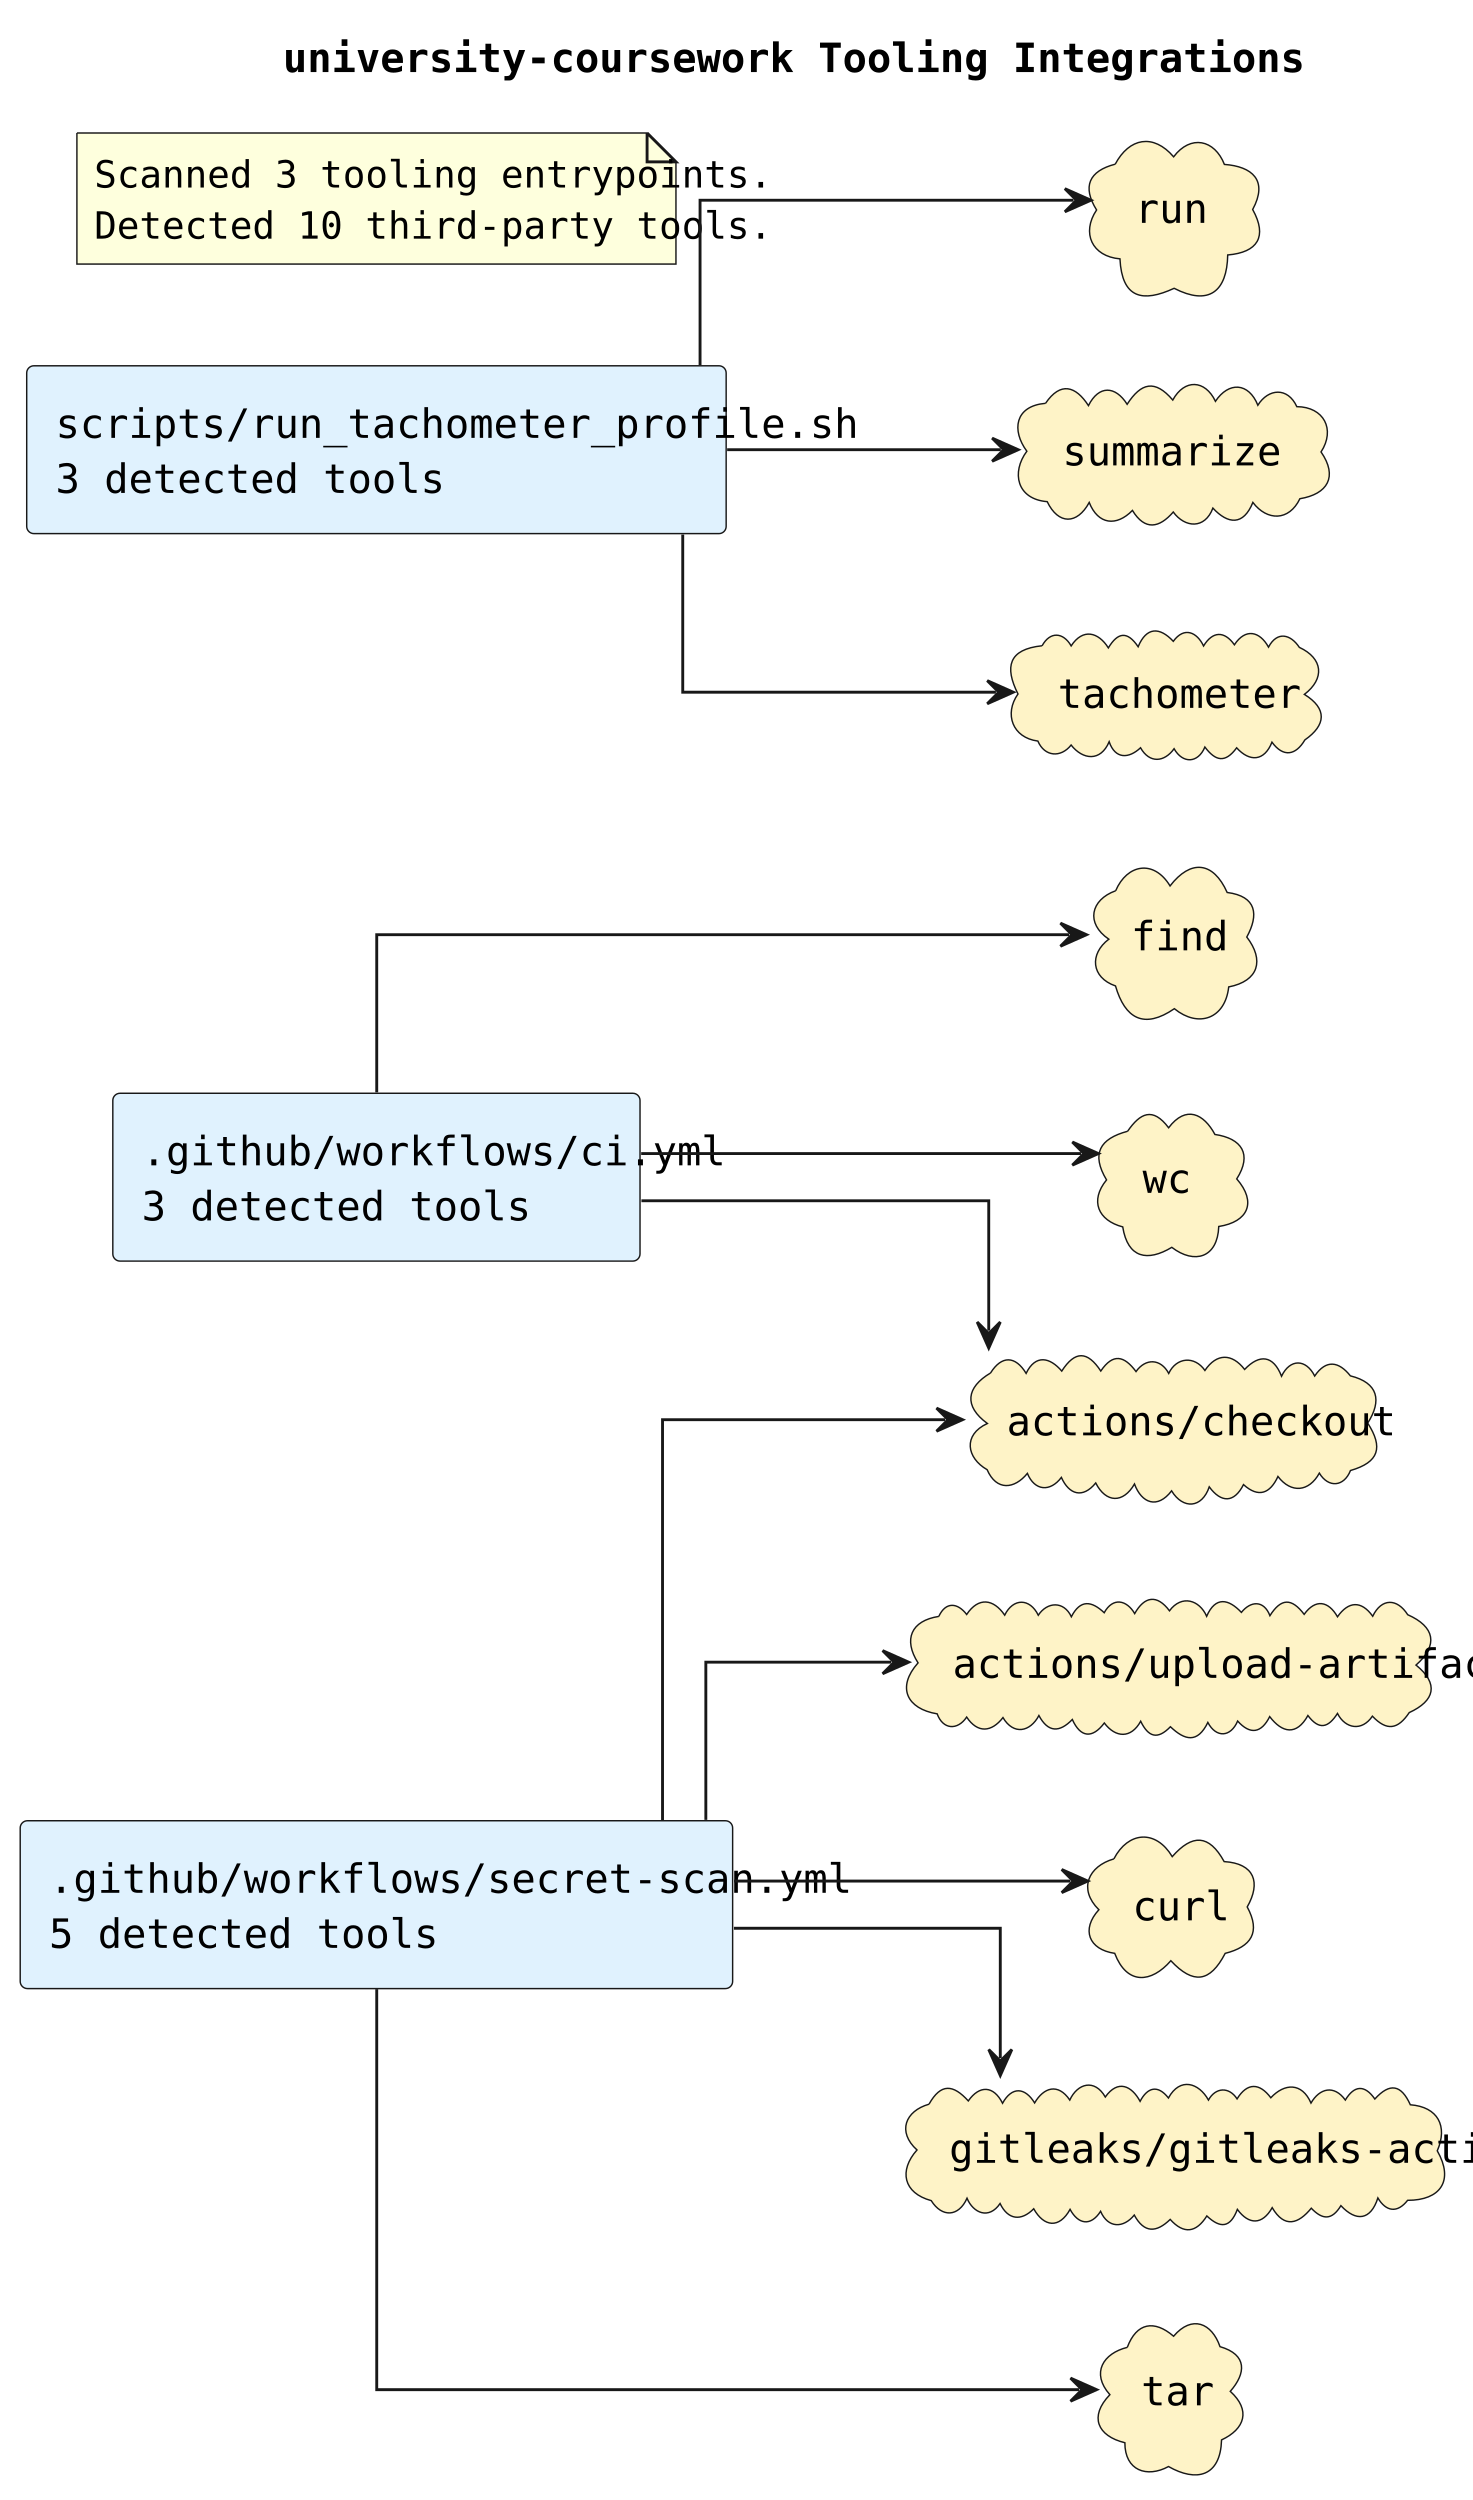
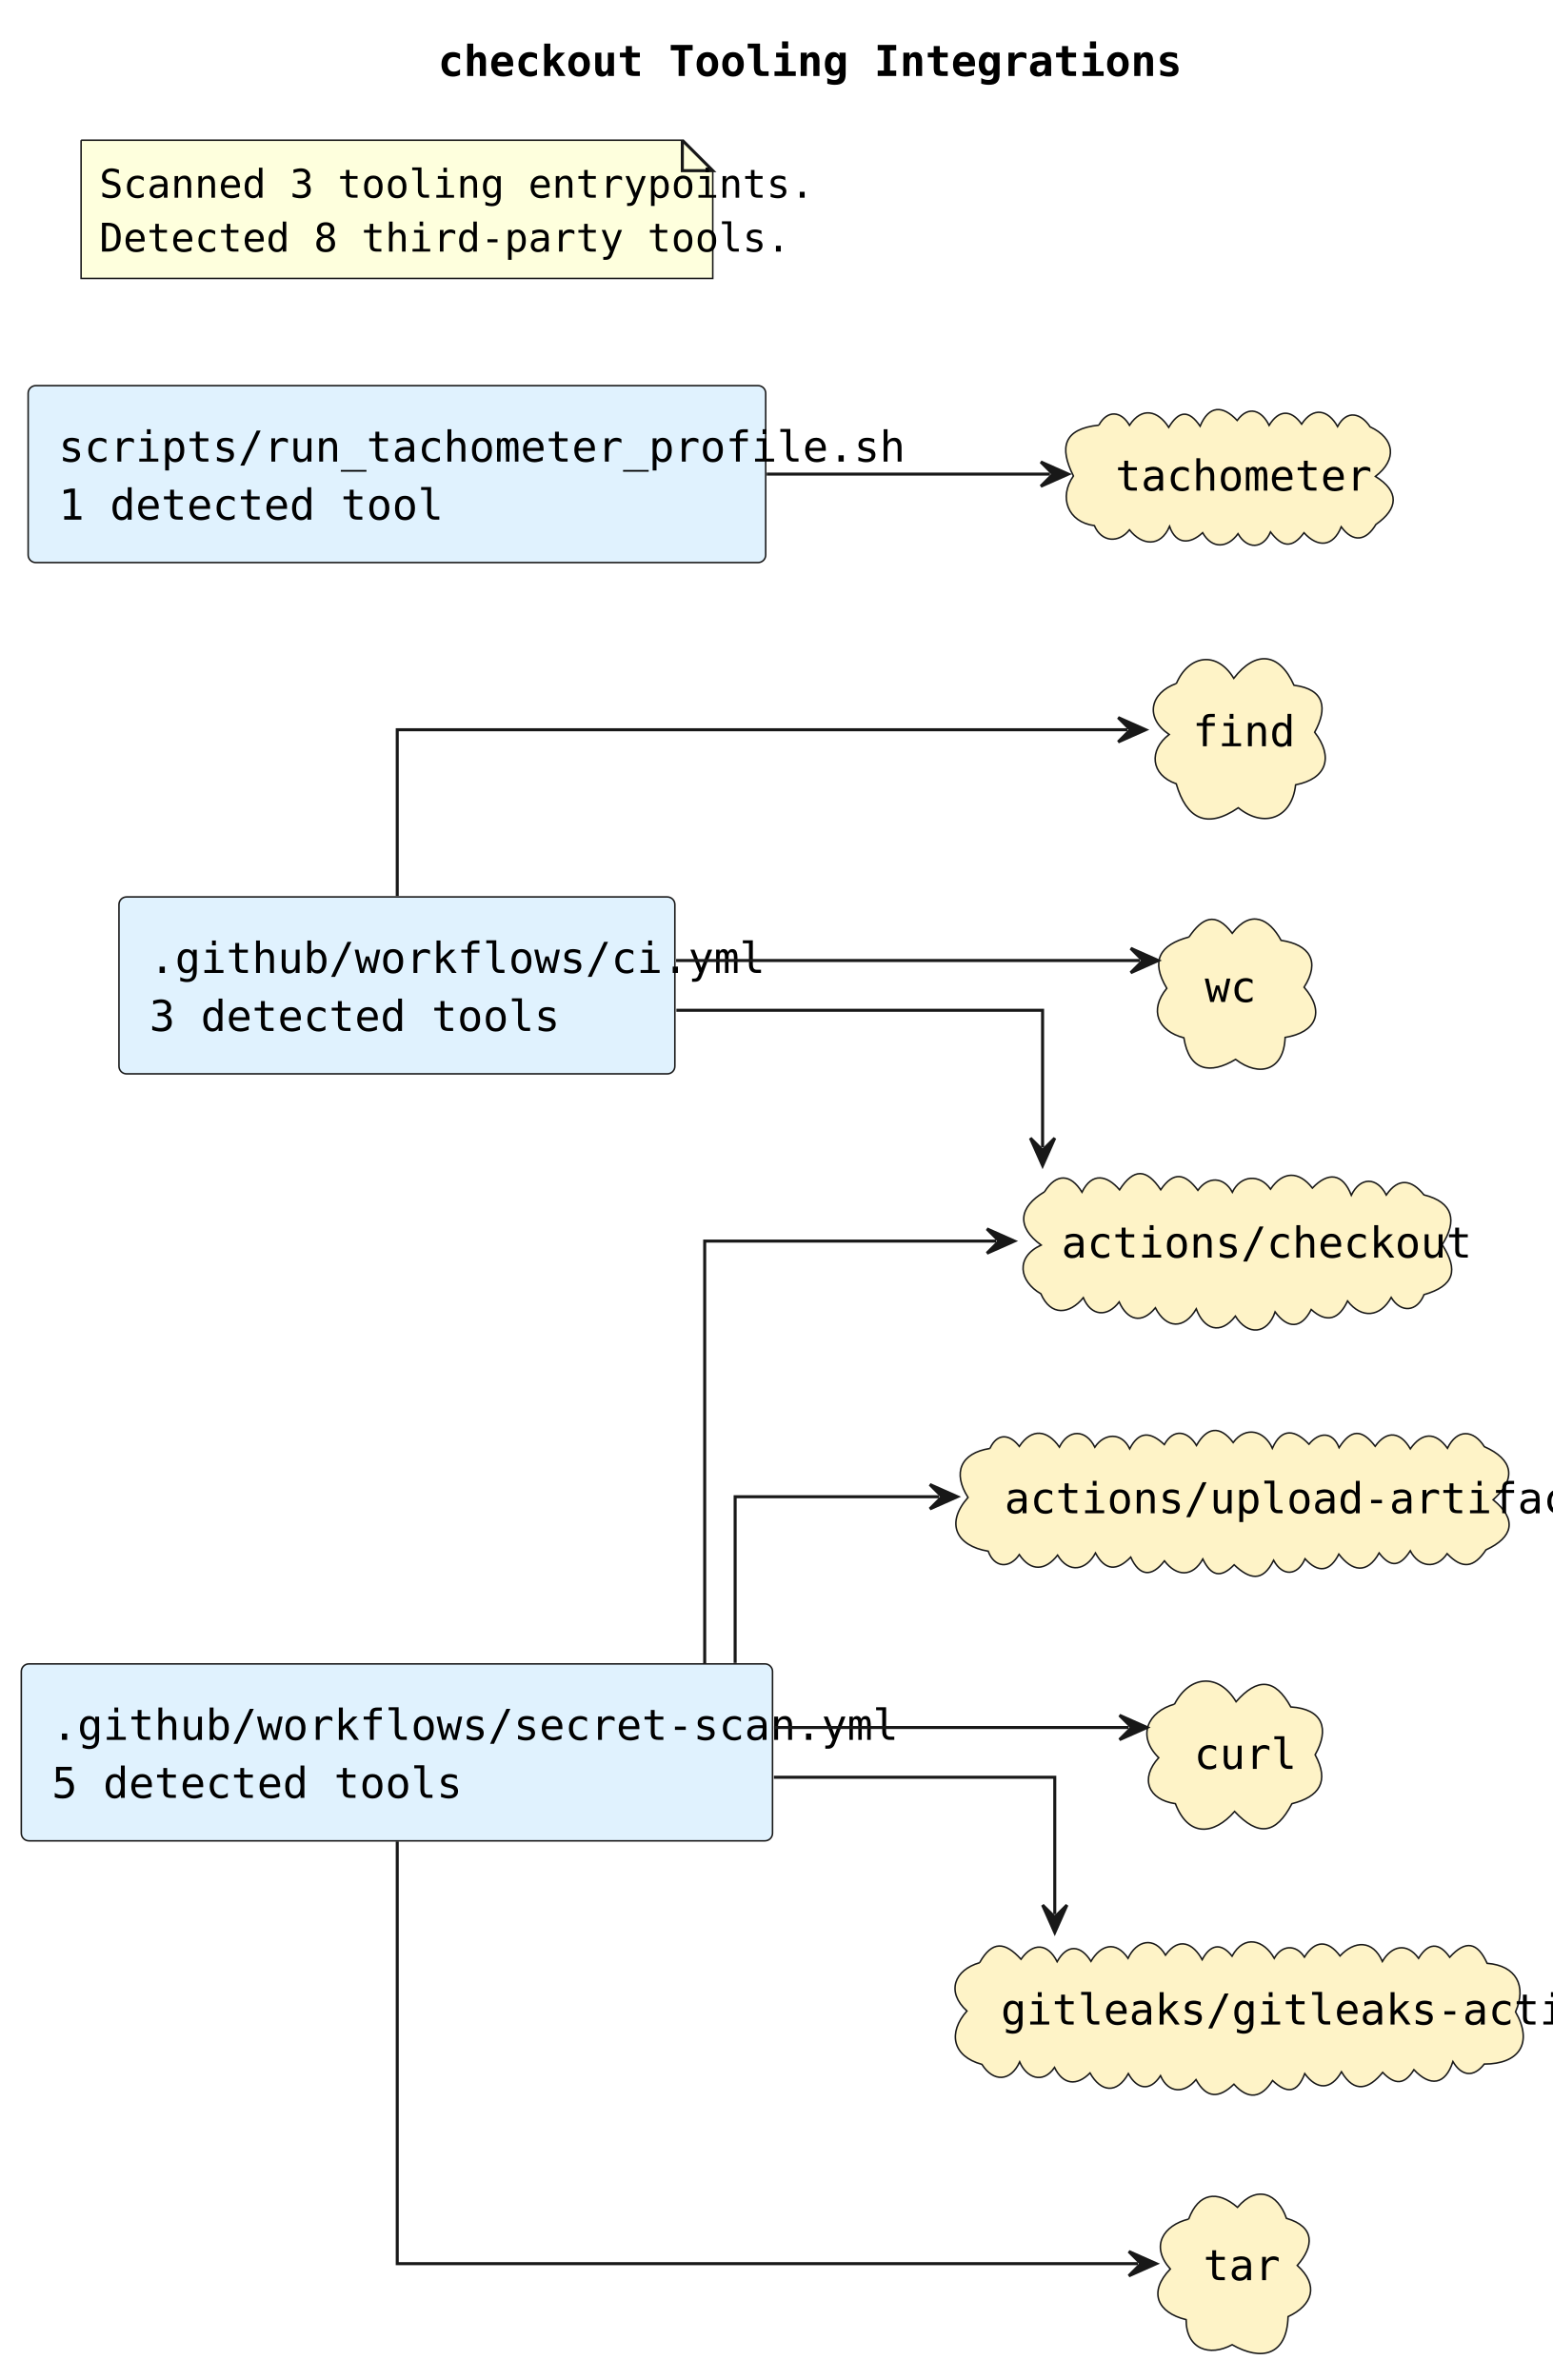
- <svg xmlns="http://www.w3.org/2000/svg" contentStyleType="text/css" data-diagram-type="DESCRIPTION" height="866px" preserveAspectRatio="none" style="width:510px;height:866px;background:#FFFFFF;" version="1.1" viewBox="0 0 510 866" width="510px" zoomAndPan="magnify">
+ <svg xmlns="http://www.w3.org/2000/svg" contentStyleType="text/css" data-diagram-type="DESCRIPTION" height="782px" preserveAspectRatio="none" style="width:510px;height:782px;background:#FFFFFF;" version="1.1" viewBox="0 0 510 782" width="510px" zoomAndPan="magnify">
  <defs />
  <g>
    <g class="title" data-source-line="1">
-       <text fill="#000000" font-family="Monospace" font-size="14" font-weight="bold" lengthAdjust="spacing" textLength="300.761" x="98.008" y="24.966">university-coursework Tooling Integrations</text>
+       <text fill="#000000" font-family="Monospace" font-size="14" font-weight="bold" lengthAdjust="spacing" textLength="209.03" x="143.874" y="24.966">checkout Tooling Integrations</text>
    </g>
    <g class="entity" data-qualified-name="source_github_workflows_ci_yml" data-source-line="7" id="ent0002">
-       <rect fill="#E0F2FE" height="58.136" rx="2.5" ry="2.5" style="stroke:#181818;stroke-width:0.5;" width="182.623" x="39.08" y="378.708" />
-       <text fill="#000000" font-family="Monospace" font-size="14" lengthAdjust="spacing" textLength="162.623" x="49.08" y="403.674">.github/workflows/ci.yml</text>
-       <text fill="#000000" font-family="Monospace" font-size="14" lengthAdjust="spacing" textLength="105.336" x="49.08" y="422.742">3 detected tools</text>
+       <rect fill="#E0F2FE" height="58.136" rx="2.5" ry="2.5" style="stroke:#181818;stroke-width:0.5;" width="182.623" x="39.08" y="294.708" />
+       <text fill="#000000" font-family="Monospace" font-size="14" lengthAdjust="spacing" textLength="162.623" x="49.08" y="319.674">.github/workflows/ci.yml</text>
+       <text fill="#000000" font-family="Monospace" font-size="14" lengthAdjust="spacing" textLength="105.336" x="49.08" y="338.742">3 detected tools</text>
    </g>
    <g class="entity" data-qualified-name="source_github_workflows_secret_scan_yml" data-source-line="8" id="ent0003">
-       <rect fill="#E0F2FE" height="58.136" rx="2.5" ry="2.5" style="stroke:#181818;stroke-width:0.5;" width="246.785" x="7" y="630.708" />
-       <text fill="#000000" font-family="Monospace" font-size="14" lengthAdjust="spacing" textLength="226.785" x="17" y="655.674">.github/workflows/secret-scan.yml</text>
-       <text fill="#000000" font-family="Monospace" font-size="14" lengthAdjust="spacing" textLength="105.336" x="17" y="674.742">5 detected tools</text>
+       <rect fill="#E0F2FE" height="58.136" rx="2.5" ry="2.5" style="stroke:#181818;stroke-width:0.5;" width="246.785" x="7" y="546.708" />
+       <text fill="#000000" font-family="Monospace" font-size="14" lengthAdjust="spacing" textLength="226.785" x="17" y="571.674">.github/workflows/secret-scan.yml</text>
+       <text fill="#000000" font-family="Monospace" font-size="14" lengthAdjust="spacing" textLength="105.336" x="17" y="590.742">5 detected tools</text>
    </g>
    <g class="entity" data-qualified-name="source_scripts_run_tachometer_profile_sh" data-source-line="9" id="ent0004">
      <rect fill="#E0F2FE" height="58.136" rx="2.5" ry="2.5" style="stroke:#181818;stroke-width:0.5;" width="242.291" x="9.25" y="126.708" />
      <text fill="#000000" font-family="Monospace" font-size="14" lengthAdjust="spacing" textLength="222.291" x="19.25" y="151.674">scripts/run_tachometer_profile.sh</text>
-       <text fill="#000000" font-family="Monospace" font-size="14" lengthAdjust="spacing" textLength="105.336" x="19.25" y="170.742">3 detected tools</text>
+       <text fill="#000000" font-family="Monospace" font-size="14" lengthAdjust="spacing" textLength="98.63" x="19.25" y="170.742">1 detected tool</text>
    </g>
    <g class="entity" data-qualified-name="tool_actions_checkout" data-source-line="10" id="ent0005">
-       <path d="M343.122,475.604 C346.974,469.445 351.716,469.585 355.446,475.726 C358.752,468.963 363.753,470.212 367.792,474.939 C372.412,467.791 376.673,467.916 381.314,474.919 C385.589,468.636 389.421,469.624 393.517,475.104 C396.849,470.419 402.062,470.572 404.843,475.738 C407.541,470.08 413.807,469.589 417.385,474.716 C421.464,468.679 426.762,468.738 431.135,474.37 C436.31,468.935 441.071,469.435 443.922,476.709 C446.893,470.584 452.373,470.669 455.411,476.644 C459.38,470.811 463.764,471.568 467.774,476.597 C477.456,479.007 478.766,485.167 473.768,492.955 C479.213,501.412 477.748,506.515 467.805,509.389 C465.557,515.06 460.197,515.531 457.021,510.307 C453.434,516.817 447.272,517.407 442.681,511.464 C439.948,517.366 435.977,518.981 430.747,514.271 C427.466,520.775 422.97,520.599 418.89,515.057 C416.362,522.496 409.844,522.963 405.836,516.441 C400.933,522.839 395.474,520.763 392.986,514.069 C389.051,520.847 383.129,520.692 379.558,513.713 C375.023,519.231 370.335,517.753 367.661,511.786 C363.784,516.903 358.425,516.525 355.881,510.39 C351.421,515.853 345.199,516.589 341.937,509.099 C334.839,505.047 333.438,497.064 342.019,493.093 C333.776,487.065 334.724,480.582 343.122,475.604" fill="#FEF3C7" style="stroke:#181818;stroke-width:0.5;" />
-       <text fill="#000000" font-family="Monospace" font-size="14" lengthAdjust="spacing" textLength="111.916" x="348.69" y="497.204">actions/checkout</text>
+       <path d="M343.122,391.604 C346.974,385.445 351.716,385.585 355.446,391.726 C358.752,384.963 363.753,386.212 367.792,390.939 C372.412,383.791 376.673,383.916 381.314,390.919 C385.589,384.636 389.421,385.624 393.517,391.104 C396.849,386.419 402.062,386.572 404.843,391.738 C407.541,386.08 413.807,385.589 417.385,390.716 C421.464,384.679 426.762,384.738 431.135,390.37 C436.31,384.935 441.071,385.435 443.922,392.709 C446.893,386.584 452.373,386.669 455.411,392.644 C459.38,386.811 463.764,387.568 467.774,392.597 C477.456,395.007 478.766,401.167 473.768,408.955 C479.213,417.412 477.748,422.515 467.805,425.389 C465.557,431.06 460.197,431.531 457.021,426.307 C453.434,432.817 447.272,433.407 442.681,427.464 C439.948,433.366 435.977,434.981 430.747,430.271 C427.466,436.775 422.97,436.599 418.89,431.057 C416.362,438.497 409.844,438.963 405.836,432.441 C400.933,438.839 395.474,436.763 392.986,430.07 C389.051,436.848 383.129,436.692 379.558,429.713 C375.023,435.231 370.335,433.753 367.661,427.786 C363.784,432.903 358.425,432.525 355.881,426.39 C351.421,431.853 345.199,432.589 341.937,425.099 C334.839,421.047 333.438,413.064 342.019,409.093 C333.776,403.065 334.724,396.582 343.122,391.604" fill="#FEF3C7" style="stroke:#181818;stroke-width:0.5;" />
+       <text fill="#000000" font-family="Monospace" font-size="14" lengthAdjust="spacing" textLength="111.916" x="348.69" y="413.204">actions/checkout</text>
    </g>
    <g class="entity" data-qualified-name="tool_actions_upload_artifact" data-source-line="11" id="ent0006">
-       <path d="M325.199,559.926 C327.641,554.657 331.762,555.195 334.857,559.249 C338.946,553.098 344.14,553.821 348.025,559.476 C350.991,553.497 356.727,553.542 359.663,559.504 C362.765,554.825 368.487,554.471 371.118,560.031 C374.268,553.956 378.1,554.523 382.493,558.643 C385.54,553.137 390.297,554.227 393.055,558.942 C396.459,552.924 400.758,552.19 405.108,557.976 C409.301,552.312 415.464,554.154 417.985,559.869 C421.09,552.836 425.609,553.864 430.017,558.529 C433.242,554.529 437.762,554.196 439.904,559.659 C443.806,553.524 447.402,553.482 451.76,559.203 C455.712,553.731 460.156,554.554 463.307,560.047 C467.105,554.638 471.537,554.328 475.505,559.858 C478.612,553.467 483.998,553.628 487.63,559.333 C496.999,563.482 498.381,569.792 490.508,576.785 C498.541,583.287 497.053,589.154 488.161,593.241 C484.243,599.105 480.406,599.765 475.399,594.489 C471.794,599.83 466.069,598.917 463.296,593.548 C460.105,598.529 456.963,599.431 453.059,594.267 C449.1,601.358 444.143,600.297 439.822,594.643 C436.924,600.405 433.085,601.024 428.719,596.179 C426.317,601.797 421.328,602.143 418.397,596.671 C414.785,604.03 410.418,602.872 405.43,598.148 C400.925,602.8 397.781,601.708 395.136,596.253 C391.768,602.339 386.437,602.022 382.533,596.854 C378.383,602.35 374.301,601.964 371.453,595.635 C367.005,600.221 363.087,600.223 359.877,594.274 C356.839,599.951 351.137,601.181 347.426,594.979 C343.476,600.083 338.654,600.501 334.852,594.806 C331.702,599.469 326.66,599.226 324.634,593.681 C314.144,591.947 310.457,584.516 318.013,576.018 C312.84,567.912 315.56,561.416 325.199,559.926" fill="#FEF3C7" style="stroke:#181818;stroke-width:0.5;" />
-       <text fill="#000000" font-family="Monospace" font-size="14" lengthAdjust="spacing" textLength="149.337" x="329.98" y="581.204">actions/upload-artifact</text>
+       <path d="M325.199,475.926 C327.641,470.657 331.762,471.195 334.857,475.249 C338.946,469.098 344.14,469.821 348.025,475.476 C350.991,469.497 356.727,469.542 359.663,475.504 C362.765,470.825 368.487,470.471 371.118,476.031 C374.268,469.956 378.1,470.522 382.493,474.643 C385.54,469.137 390.297,470.227 393.055,474.942 C396.459,468.924 400.758,468.19 405.108,473.976 C409.301,468.312 415.464,470.154 417.985,475.869 C421.09,468.836 425.609,469.864 430.017,474.529 C433.242,470.529 437.762,470.196 439.904,475.659 C443.806,469.524 447.402,469.482 451.76,475.203 C455.712,469.731 460.156,470.555 463.307,476.046 C467.105,470.638 471.537,470.328 475.505,475.858 C478.612,469.467 483.998,469.628 487.63,475.333 C496.999,479.482 498.381,485.792 490.508,492.785 C498.541,499.286 497.053,505.154 488.161,509.241 C484.243,515.105 480.406,515.765 475.399,510.489 C471.794,515.83 466.069,514.917 463.296,509.548 C460.105,514.529 456.963,515.431 453.059,510.267 C449.1,517.358 444.143,516.297 439.822,510.643 C436.924,516.405 433.085,517.024 428.719,512.179 C426.317,517.797 421.328,518.143 418.397,512.671 C414.785,520.03 410.418,518.872 405.43,514.148 C400.925,518.8 397.781,517.708 395.136,512.253 C391.768,518.339 386.437,518.022 382.533,512.854 C378.383,518.35 374.301,517.964 371.453,511.635 C367.005,516.221 363.087,516.223 359.877,510.274 C356.839,515.951 351.137,517.181 347.426,510.979 C343.476,516.083 338.654,516.501 334.852,510.806 C331.702,515.469 326.66,515.226 324.634,509.681 C314.144,507.947 310.457,500.516 318.013,492.018 C312.84,483.912 315.56,477.416 325.199,475.926" fill="#FEF3C7" style="stroke:#181818;stroke-width:0.5;" />
+       <text fill="#000000" font-family="Monospace" font-size="14" lengthAdjust="spacing" textLength="149.337" x="329.98" y="497.204">actions/upload-artifact</text>
    </g>
    <g class="entity" data-qualified-name="tool_curl" data-source-line="12" id="ent0007">
-       <path d="M385.843,643.925 C390.805,634.364 400.354,633.625 406.066,643.13 C412.994,635.272 418.787,635.297 424.045,644.854 C434.601,645.503 436.852,652.097 432.036,660.564 C436.813,669.394 433.41,674.359 424.404,676.647 C419.14,686.774 413.342,687.476 405.583,679.199 C398.832,686.941 390.399,687.774 386.132,676.64 C377.128,675.332 374.406,668.374 380.649,661.532 C373.329,654.301 377.095,646.416 385.843,643.925" fill="#FEF3C7" style="stroke:#181818;stroke-width:0.5;" />
-       <text fill="#000000" font-family="Monospace" font-size="14" lengthAdjust="spacing" textLength="24.766" x="392.26" y="665.204">curl</text>
+       <path d="M385.843,559.925 C390.805,550.364 400.354,549.625 406.066,559.13 C412.994,551.272 418.787,551.297 424.045,560.854 C434.601,561.503 436.852,568.097 432.036,576.564 C436.813,585.394 433.41,590.359 424.404,592.647 C419.14,602.774 413.342,603.476 405.583,595.199 C398.832,602.941 390.399,603.774 386.132,592.64 C377.128,591.332 374.406,584.374 380.649,577.532 C373.329,570.301 377.095,562.416 385.843,559.925" fill="#FEF3C7" style="stroke:#181818;stroke-width:0.5;" />
+       <text fill="#000000" font-family="Monospace" font-size="14" lengthAdjust="spacing" textLength="24.766" x="392.26" y="581.204">curl</text>
    </g>
    <g class="entity" data-qualified-name="tool_find" data-source-line="13" id="ent0008">
-       <path d="M386.464,308.561 C390.43,299.296 399.69,297.625 405.305,306.884 C412.445,297.626 420.252,298.323 425.091,309.15 C435.384,310.479 436.087,316.885 431.886,324.592 C438.065,332.627 436.017,339.842 425.625,341.874 C424.418,352.913 415.152,356.227 406.795,349.415 C396.304,356.611 389.717,352.905 386.406,341.531 C377.925,338.6 377.326,330.45 384.084,325.334 C375.983,319.825 377.773,311.687 386.464,308.561" fill="#FEF3C7" style="stroke:#181818;stroke-width:0.5;" />
-       <text fill="#000000" font-family="Monospace" font-size="14" lengthAdjust="spacing" textLength="25.69" x="391.8" y="329.204">find</text>
+       <path d="M386.464,224.561 C390.43,215.296 399.69,213.625 405.305,222.884 C412.445,213.626 420.252,214.323 425.091,225.15 C435.384,226.479 436.087,232.886 431.886,240.592 C438.065,248.627 436.017,255.843 425.625,257.874 C424.418,268.913 415.152,272.227 406.795,265.415 C396.304,272.611 389.717,268.905 386.406,257.531 C377.925,254.6 377.326,246.45 384.084,241.333 C375.983,235.825 377.773,227.687 386.464,224.561" fill="#FEF3C7" style="stroke:#181818;stroke-width:0.5;" />
+       <text fill="#000000" font-family="Monospace" font-size="14" lengthAdjust="spacing" textLength="25.69" x="391.8" y="245.204">find</text>
    </g>
    <g class="entity" data-qualified-name="tool_gitleaks_gitleaks_action" data-source-line="14" id="ent0009">
-       <path d="M321.807,728.893 C325.947,721.514 330.177,722.007 335.416,727.754 C339.327,722.209 344.159,722.405 347.283,728.554 C350.539,722.695 355.022,722.979 358.393,728.442 C361.545,723.089 366.49,721.435 370.571,727.446 C373.256,721.666 379.141,719.968 382.877,726.387 C387.266,720.241 391.988,722.489 394.929,727.897 C397.495,723.028 401.041,722.032 404.742,726.733 C408.775,719.405 415.263,721.464 418.608,727.449 C421.058,723.041 425.717,722.736 428.523,727.044 C432.076,721.319 436.295,721.452 440.209,726.659 C444.954,721.589 450.986,721.301 454.127,728.483 C457.125,723.353 462.109,722.067 466.021,727.449 C469.151,722.261 472.759,722.094 476.244,727.095 C481.471,721.34 485.383,722.102 488.539,729.092 C498.129,729.824 501.594,736.521 497.869,745.042 C503.778,755.389 498.982,762.21 487.593,762.194 C484.034,766.765 480.121,766.122 477.297,761.382 C474.792,769.145 469.789,769.707 464.49,764.048 C461.363,769.155 458.142,769.032 454.227,764.927 C449.763,770.378 444.977,772.004 440.689,764.74 C437.269,770.781 432.611,770.769 428.624,765.337 C426.189,771.721 422.824,772.087 418.052,767.612 C414.368,773.436 410.087,774.062 405.359,768.808 C400.566,773.45 396.376,773.647 392.908,767.306 C389.143,771.913 383.842,771.952 381.241,766.018 C377.76,771.392 373.471,770.479 370.674,765.331 C366.917,772.131 361.622,771.425 358.079,765.124 C353.745,769.521 349.188,769.019 346.425,763.311 C342.554,768.988 337.128,766.612 334.977,761.488 C332.061,767.981 326.304,768.229 322.576,762.298 C312.868,759.661 311.309,751.899 317.643,744.752 C310.688,738.431 313.592,731.231 321.807,728.893" fill="#FEF3C7" style="stroke:#181818;stroke-width:0.5;" />
-       <text fill="#000000" font-family="Monospace" font-size="14" lengthAdjust="spacing" textLength="151.717" x="328.79" y="749.204">gitleaks/gitleaks-action</text>
+       <path d="M321.807,644.893 C325.947,637.514 330.177,638.007 335.416,643.754 C339.327,638.209 344.159,638.405 347.283,644.554 C350.539,638.695 355.022,638.979 358.393,644.442 C361.545,639.089 366.49,637.435 370.571,643.446 C373.256,637.666 379.141,635.968 382.877,642.387 C387.266,636.241 391.988,638.489 394.929,643.897 C397.495,639.028 401.041,638.032 404.742,642.733 C408.775,635.405 415.263,637.464 418.608,643.449 C421.058,639.041 425.717,638.736 428.523,643.044 C432.076,637.319 436.295,637.452 440.209,642.659 C444.954,637.589 450.986,637.301 454.127,644.483 C457.125,639.353 462.109,638.067 466.021,643.449 C469.151,638.261 472.759,638.094 476.244,643.095 C481.471,637.34 485.383,638.102 488.539,645.092 C498.129,645.824 501.594,652.521 497.869,661.042 C503.778,671.389 498.982,678.21 487.593,678.194 C484.034,682.765 480.121,682.122 477.297,677.382 C474.792,685.145 469.789,685.707 464.49,680.048 C461.363,685.155 458.142,685.032 454.227,680.927 C449.763,686.378 444.977,688.004 440.689,680.74 C437.269,686.781 432.611,686.769 428.624,681.337 C426.189,687.721 422.824,688.087 418.052,683.612 C414.368,689.436 410.087,690.062 405.359,684.808 C400.566,689.45 396.376,689.647 392.908,683.306 C389.143,687.913 383.842,687.952 381.241,682.018 C377.76,687.392 373.471,686.479 370.674,681.331 C366.917,688.131 361.622,687.425 358.079,681.124 C353.745,685.521 349.188,685.019 346.425,679.311 C342.554,684.988 337.128,682.612 334.977,677.488 C332.061,683.981 326.304,684.229 322.576,678.298 C312.868,675.661 311.309,667.899 317.643,660.752 C310.688,654.431 313.592,647.231 321.807,644.893" fill="#FEF3C7" style="stroke:#181818;stroke-width:0.5;" />
+       <text fill="#000000" font-family="Monospace" font-size="14" lengthAdjust="spacing" textLength="151.717" x="328.79" y="665.204">gitleaks/gitleaks-action</text>
    </g>
-     <g class="entity" data-qualified-name="tool_run" data-source-line="15" id="ent0010">
-       <path d="M386.31,56.871 C391.182,47.729 399.485,46.13 406.545,54.314 C412.409,46.55 420.733,48.288 424.133,56.953 C433.722,57.661 439.412,62.414 433.924,72.574 C439.159,82.02 435.656,87.44 425.283,88.323 C425.045,101.047 418.713,106.042 406.72,99.871 C395.813,104.904 388.651,103.418 387.95,89.67 C378.289,88.836 374.501,80.744 379.854,72.733 C374.798,64.606 377.215,59.238 386.31,56.871" fill="#FEF3C7" style="stroke:#181818;stroke-width:0.5;" />
-       <text fill="#000000" font-family="Monospace" font-size="14" lengthAdjust="spacing" textLength="23.086" x="393.1" y="77.204">run</text>
+     <g class="entity" data-qualified-name="tool_tachometer" data-source-line="15" id="ent0010">
+       <path d="M360.987,139.691 C363.761,134.617 368.316,134.977 371.047,139.734 C375.128,133.509 380.476,134.935 383.933,140.421 C387.25,134.934 390.506,134.508 394.248,140.024 C397.139,133.119 401.692,133.081 406.426,138.149 C410.241,132.911 414.632,135.011 416.913,139.76 C420.046,134.631 424.075,134.416 427.596,139.347 C431.437,133.506 436.341,134.628 439.408,140.152 C442.476,134.449 447.117,135.748 450.092,140.25 C458.321,144.061 459.002,151.075 451.84,156.537 C459.86,161.501 459.341,167.182 452.008,172.31 C448.826,177.712 444.539,178.453 440.611,173.1 C437.953,179.765 432.892,180.024 428.378,175.05 C424.413,180.434 421.095,179.698 417.377,174.785 C414.969,180.472 409.705,180.615 406.702,175.367 C403.293,180.103 398.195,180.52 395.079,175.033 C391.055,178.812 386.345,179.092 384.213,172.959 C381.213,179.978 375.076,179.217 371.037,174.086 C367.493,178.564 361.867,178.2 359.515,172.709 C350.708,171.56 347.752,163.314 352.629,156.391 C347.912,146.988 349.332,140.899 360.987,139.691" fill="#FEF3C7" style="stroke:#181818;stroke-width:0.5;" />
+       <text fill="#000000" font-family="Monospace" font-size="14" lengthAdjust="spacing" textLength="76.468" x="366.41" y="161.204">tachometer</text>
    </g>
-     <g class="entity" data-qualified-name="tool_summarize" data-source-line="16" id="ent0011">
-       <path d="M362.176,139.708 C367.37,132.088 372.608,133.662 377.035,140.496 C380.652,133.345 386.359,133.579 390.44,140.039 C395.274,132.575 400.041,131.305 406.246,138.567 C410.307,131.2 417.406,131.466 421.031,139.001 C425.615,132.141 432.507,132.418 435.722,140.359 C439.359,134.545 446.059,133.982 449.222,140.863 C458.589,140.934 462.699,148.751 457.609,156.551 C463.554,165.164 459.881,171.167 450.286,172.759 C446.504,180.611 438.914,180.518 433.996,174.052 C430.69,182.169 425.408,181.66 420.149,176.017 C417.357,183.397 410.474,182.885 406.415,177.366 C401.586,182.943 396.615,183.922 392.278,176.818 C386.72,182.486 380.399,181.795 377.302,174.066 C373.112,181.786 366.622,181.826 362.748,173.775 C352.188,172.92 350.255,163.618 355.697,156.304 C350.383,149.121 351.449,140.63 362.176,139.708" fill="#FEF3C7" style="stroke:#181818;stroke-width:0.5;" />
-       <text fill="#000000" font-family="Monospace" font-size="14" lengthAdjust="spacing" textLength="73.262" x="368.01" y="161.204">summarize</text>
+     <g class="entity" data-qualified-name="tool_tar" data-source-line="16" id="ent0011">
+       <path d="M390.489,729.128 C393.724,720.511 399.834,719.506 406.531,725.265 C412.911,717.785 419.758,720.648 422.61,728.877 C432.156,731.664 431.641,738.127 426.165,744.363 C433.38,750.884 431.252,757.409 423.149,761.184 C422.772,774.027 414.346,775.879 404.774,770.411 C397.3,774.454 389.641,771.86 389.654,762.169 C380.138,759.836 377.147,753.107 384.46,745.523 C377.761,737.973 382.209,731.17 390.489,729.128" fill="#FEF3C7" style="stroke:#181818;stroke-width:0.5;" />
+       <text fill="#000000" font-family="Monospace" font-size="14" lengthAdjust="spacing" textLength="18.69" x="395.3" y="749.204">tar</text>
    </g>
-     <g class="entity" data-qualified-name="tool_tachometer" data-source-line="17" id="ent0012">
-       <path d="M360.987,223.691 C363.761,218.617 368.316,218.977 371.047,223.734 C375.128,217.509 380.476,218.935 383.933,224.421 C387.25,218.934 390.506,218.508 394.248,224.024 C397.139,217.119 401.692,217.081 406.426,222.149 C410.241,216.911 414.632,219.011 416.913,223.76 C420.046,218.631 424.075,218.416 427.596,223.347 C431.437,217.506 436.341,218.628 439.408,224.152 C442.476,218.449 447.117,219.748 450.092,224.25 C458.321,228.061 459.002,235.075 451.84,240.537 C459.86,245.501 459.341,251.182 452.008,256.31 C448.826,261.712 444.539,262.453 440.611,257.1 C437.953,263.765 432.892,264.024 428.378,259.05 C424.413,264.434 421.095,263.698 417.377,258.785 C414.969,264.473 409.705,264.615 406.702,259.367 C403.293,264.103 398.195,264.52 395.079,259.033 C391.055,262.812 386.345,263.092 384.213,256.959 C381.213,263.978 375.076,263.217 371.037,258.086 C367.493,262.564 361.867,262.2 359.515,256.709 C350.708,255.56 347.752,247.314 352.629,240.391 C347.912,230.988 349.332,224.899 360.987,223.691" fill="#FEF3C7" style="stroke:#181818;stroke-width:0.5;" />
-       <text fill="#000000" font-family="Monospace" font-size="14" lengthAdjust="spacing" textLength="76.468" x="366.41" y="245.204">tachometer</text>
+     <g class="entity" data-qualified-name="tool_wc" data-source-line="17" id="ent0012">
+       <path d="M390.596,307.873 C394.956,301.57 399.273,299.317 404.807,306.65 C410.861,298.703 416.989,301.801 420.851,308.976 C430.114,310.35 433.876,315.767 428.407,324.372 C435.45,332.474 432.363,339.26 422.182,340.86 C421.788,351.696 413.79,354.116 405.908,348.083 C397.517,353.134 390.655,351.898 388.912,341 C380.36,338.762 377.401,331.941 383.305,324.724 C377.881,315.644 380.97,310.441 390.596,307.873" fill="#FEF3C7" style="stroke:#181818;stroke-width:0.5;" />
+       <text fill="#000000" font-family="Monospace" font-size="14" lengthAdjust="spacing" textLength="17.724" x="395.78" y="329.204">wc</text>
    </g>
-     <g class="entity" data-qualified-name="tool_tar" data-source-line="18" id="ent0013">
-       <path d="M390.489,813.128 C393.724,804.511 399.834,803.506 406.531,809.265 C412.911,801.785 419.758,804.648 422.61,812.877 C432.156,815.664 431.641,822.127 426.165,828.363 C433.38,834.884 431.252,841.409 423.149,845.184 C422.772,858.027 414.346,859.879 404.774,854.411 C397.3,858.454 389.641,855.86 389.654,846.169 C380.138,843.836 377.147,837.107 384.46,829.523 C377.761,821.973 382.209,815.17 390.489,813.128" fill="#FEF3C7" style="stroke:#181818;stroke-width:0.5;" />
-       <text fill="#000000" font-family="Monospace" font-size="14" lengthAdjust="spacing" textLength="18.69" x="395.3" y="833.204">tar</text>
-     </g>
-     <g class="entity" data-qualified-name="tool_wc" data-source-line="19" id="ent0014">
-       <path d="M390.596,391.873 C394.956,385.57 399.273,383.317 404.807,390.65 C410.861,382.703 416.989,385.801 420.851,392.976 C430.114,394.35 433.876,399.767 428.407,408.372 C435.45,416.474 432.363,423.26 422.182,424.86 C421.788,435.696 413.79,438.116 405.908,432.083 C397.517,437.134 390.655,435.898 388.912,425 C380.36,422.762 377.401,415.941 383.305,408.724 C377.881,399.644 380.97,394.441 390.596,391.873" fill="#FEF3C7" style="stroke:#181818;stroke-width:0.5;" />
-       <text fill="#000000" font-family="Monospace" font-size="14" lengthAdjust="spacing" textLength="17.724" x="395.78" y="413.204">wc</text>
-     </g>
-     <g class="entity" data-qualified-name="toolingGraphSummary" data-source-line="32" id="ent0026">
+     <g class="entity" data-qualified-name="toolingGraphSummary" data-source-line="28" id="ent0022">
      <path d="M26.64,46.068 L26.64,91.48 L234.151,91.48 L234.151,56.068 L224.151,46.068 L26.64,46.068" fill="#FEFFDD" style="stroke:#181818;stroke-width:0.5;" />
      <path d="M224.151,46.068 L224.151,56.068 L234.151,56.068 L224.151,46.068" fill="#FEFFDD" style="stroke:#181818;stroke-width:1;" />
      <text fill="#000000" font-family="Monospace" font-size="13" lengthAdjust="spacing" textLength="186.511" x="32.64" y="64.965">Scanned 3 tooling entrypoints.</text>
-       <text fill="#000000" font-family="Monospace" font-size="13" lengthAdjust="spacing" textLength="179.218" x="32.64" y="82.671">Detected 10 third-party tools.</text>
+       <text fill="#000000" font-family="Monospace" font-size="13" lengthAdjust="spacing" textLength="171.782" x="32.64" y="82.671">Detected 8 third-party tools.</text>
    </g>
-     <g class="link" data-entity-1="ent0002" data-entity-2="ent0005" data-link-type="dependency" data-source-line="20" id="lnk15">
-       <path d="M222.19,415.948 C279.52,415.948 342.5,415.948 342.5,415.948 C342.5,415.948 342.5,438.838 342.5,460.948" fill="none" id="source_github_workflows_ci_yml-to-tool_actions_checkout" style="stroke:#181818;stroke-width:1;" />
-       <polygon fill="#181818" points="342.5,466.948,346.5,457.948,342.5,461.948,338.5,457.948,342.5,466.948" style="stroke:#181818;stroke-width:1;" />
+     <g class="link" data-entity-1="ent0002" data-entity-2="ent0005" data-link-type="dependency" data-source-line="18" id="lnk13">
+       <path d="M222.19,331.948 C279.52,331.948 342.5,331.948 342.5,331.948 C342.5,331.948 342.5,354.838 342.5,376.948" fill="none" id="source_github_workflows_ci_yml-to-tool_actions_checkout" style="stroke:#181818;stroke-width:1;" />
+       <polygon fill="#181818" points="342.5,382.948,346.5,373.948,342.5,377.948,338.5,373.948,342.5,382.948" style="stroke:#181818;stroke-width:1;" />
    </g>
-     <g class="link" data-entity-1="ent0002" data-entity-2="ent0008" data-link-type="dependency" data-source-line="21" id="lnk16">
-       <path d="M130.5,378.398 C130.5,354.168 130.5,323.778 130.5,323.778 C130.5,323.778 300.3,323.778 370.34,323.778" fill="none" id="source_github_workflows_ci_yml-to-tool_find" style="stroke:#181818;stroke-width:1;" />
-       <polygon fill="#181818" points="376.34,323.778,367.34,319.778,371.34,323.778,367.34,327.778,376.34,323.778" style="stroke:#181818;stroke-width:1;" />
+     <g class="link" data-entity-1="ent0002" data-entity-2="ent0008" data-link-type="dependency" data-source-line="19" id="lnk14">
+       <path d="M130.5,294.398 C130.5,270.168 130.5,239.778 130.5,239.778 C130.5,239.778 300.3,239.778 370.34,239.778" fill="none" id="source_github_workflows_ci_yml-to-tool_find" style="stroke:#181818;stroke-width:1;" />
+       <polygon fill="#181818" points="376.34,239.778,367.34,235.778,371.34,239.778,367.34,243.778,376.34,239.778" style="stroke:#181818;stroke-width:1;" />
    </g>
-     <g class="link" data-entity-1="ent0002" data-entity-2="ent0014" data-link-type="dependency" data-source-line="22" id="lnk17">
-       <path d="M222.1,399.598 C278,399.598 339.25,399.598 374.46,399.598" fill="none" id="source_github_workflows_ci_yml-to-tool_wc" style="stroke:#181818;stroke-width:1;" />
-       <polygon fill="#181818" points="380.46,399.598,371.46,395.598,375.46,399.598,371.46,403.598,380.46,399.598" style="stroke:#181818;stroke-width:1;" />
+     <g class="link" data-entity-1="ent0002" data-entity-2="ent0012" data-link-type="dependency" data-source-line="20" id="lnk15">
+       <path d="M222.1,315.598 C278,315.598 339.25,315.598 374.46,315.598" fill="none" id="source_github_workflows_ci_yml-to-tool_wc" style="stroke:#181818;stroke-width:1;" />
+       <polygon fill="#181818" points="380.46,315.598,371.46,311.598,375.46,315.598,371.46,319.598,380.46,315.598" style="stroke:#181818;stroke-width:1;" />
    </g>
-     <g class="link" data-entity-1="ent0003" data-entity-2="ent0005" data-link-type="dependency" data-source-line="23" id="lnk18">
-       <path d="M229.5,630.508 C229.5,582.378 229.5,491.778 229.5,491.778 C229.5,491.778 278.92,491.778 327.41,491.778" fill="none" id="source_github_workflows_secret_scan_yml-to-tool_actions_checkout" style="stroke:#181818;stroke-width:1;" />
-       <polygon fill="#181818" points="333.41,491.778,324.41,487.778,328.41,491.778,324.41,495.778,333.41,491.778" style="stroke:#181818;stroke-width:1;" />
+     <g class="link" data-entity-1="ent0003" data-entity-2="ent0005" data-link-type="dependency" data-source-line="21" id="lnk16">
+       <path d="M231.5,546.508 C231.5,498.378 231.5,407.778 231.5,407.778 C231.5,407.778 279.53,407.778 327.22,407.778" fill="none" id="source_github_workflows_secret_scan_yml-to-tool_actions_checkout" style="stroke:#181818;stroke-width:1;" />
+       <polygon fill="#181818" points="333.22,407.778,324.22,403.778,328.22,407.778,324.22,411.778,333.22,407.778" style="stroke:#181818;stroke-width:1;" />
    </g>
-     <g class="link" data-entity-1="ent0003" data-entity-2="ent0006" data-link-type="dependency" data-source-line="24" id="lnk19">
-       <path d="M244.5,630.398 C244.5,606.168 244.5,575.778 244.5,575.778 C244.5,575.778 272.24,575.778 308.74,575.778" fill="none" id="source_github_workflows_secret_scan_yml-to-tool_actions_upload_artifact" style="stroke:#181818;stroke-width:1;" />
-       <polygon fill="#181818" points="314.74,575.778,305.74,571.778,309.74,575.778,305.74,579.778,314.74,575.778" style="stroke:#181818;stroke-width:1;" />
+     <g class="link" data-entity-1="ent0003" data-entity-2="ent0006" data-link-type="dependency" data-source-line="22" id="lnk17">
+       <path d="M241.5,546.398 C241.5,522.168 241.5,491.778 241.5,491.778 C241.5,491.778 270.75,491.778 308.48,491.778" fill="none" id="source_github_workflows_secret_scan_yml-to-tool_actions_upload_artifact" style="stroke:#181818;stroke-width:1;" />
+       <polygon fill="#181818" points="314.48,491.778,305.48,487.778,309.48,491.778,305.48,495.778,314.48,491.778" style="stroke:#181818;stroke-width:1;" />
    </g>
-     <g class="link" data-entity-1="ent0003" data-entity-2="ent0007" data-link-type="dependency" data-source-line="25" id="lnk20">
-       <path d="M254.28,651.598 C299.99,651.598 341.68,651.598 370.78,651.598" fill="none" id="source_github_workflows_secret_scan_yml-to-tool_curl" style="stroke:#181818;stroke-width:1;" />
-       <polygon fill="#181818" points="376.78,651.598,367.78,647.598,371.78,651.598,367.78,655.598,376.78,651.598" style="stroke:#181818;stroke-width:1;" />
+     <g class="link" data-entity-1="ent0003" data-entity-2="ent0007" data-link-type="dependency" data-source-line="23" id="lnk18">
+       <path d="M254.28,567.598 C299.99,567.598 341.68,567.598 370.78,567.598" fill="none" id="source_github_workflows_secret_scan_yml-to-tool_curl" style="stroke:#181818;stroke-width:1;" />
+       <polygon fill="#181818" points="376.78,567.598,367.78,563.598,371.78,567.598,367.78,571.598,376.78,567.598" style="stroke:#181818;stroke-width:1;" />
    </g>
-     <g class="link" data-entity-1="ent0003" data-entity-2="ent0009" data-link-type="dependency" data-source-line="26" id="lnk21">
-       <path d="M254.23,667.948 C302.51,667.948 346.5,667.948 346.5,667.948 C346.5,667.948 346.5,690.838 346.5,712.948" fill="none" id="source_github_workflows_secret_scan_yml-to-tool_gitleaks_gitleaks_action" style="stroke:#181818;stroke-width:1;" />
-       <polygon fill="#181818" points="346.5,718.948,350.5,709.948,346.5,713.948,342.5,709.948,346.5,718.948" style="stroke:#181818;stroke-width:1;" />
+     <g class="link" data-entity-1="ent0003" data-entity-2="ent0009" data-link-type="dependency" data-source-line="24" id="lnk19">
+       <path d="M254.23,583.948 C302.51,583.948 346.5,583.948 346.5,583.948 C346.5,583.948 346.5,606.838 346.5,628.948" fill="none" id="source_github_workflows_secret_scan_yml-to-tool_gitleaks_gitleaks_action" style="stroke:#181818;stroke-width:1;" />
+       <polygon fill="#181818" points="346.5,634.948,350.5,625.948,346.5,629.948,342.5,625.948,346.5,634.948" style="stroke:#181818;stroke-width:1;" />
    </g>
-     <g class="link" data-entity-1="ent0003" data-entity-2="ent0013" data-link-type="dependency" data-source-line="27" id="lnk22">
-       <path d="M130.5,689.038 C130.5,737.168 130.5,827.778 130.5,827.778 C130.5,827.778 306.35,827.778 373.83,827.778" fill="none" id="source_github_workflows_secret_scan_yml-to-tool_tar" style="stroke:#181818;stroke-width:1;" />
-       <polygon fill="#181818" points="379.83,827.778,370.83,823.778,374.83,827.778,370.83,831.778,379.83,827.778" style="stroke:#181818;stroke-width:1;" />
+     <g class="link" data-entity-1="ent0003" data-entity-2="ent0011" data-link-type="dependency" data-source-line="25" id="lnk20">
+       <path d="M130.5,605.038 C130.5,653.168 130.5,743.778 130.5,743.778 C130.5,743.778 306.35,743.778 373.83,743.778" fill="none" id="source_github_workflows_secret_scan_yml-to-tool_tar" style="stroke:#181818;stroke-width:1;" />
+       <polygon fill="#181818" points="379.83,743.778,370.83,739.778,374.83,743.778,370.83,747.778,379.83,743.778" style="stroke:#181818;stroke-width:1;" />
    </g>
-     <g class="link" data-entity-1="ent0004" data-entity-2="ent0010" data-link-type="dependency" data-source-line="28" id="lnk23">
-       <path d="M242.5,126.518 C242.5,101.448 242.5,69.358 242.5,69.358 C242.5,69.358 325.82,69.358 371.87,69.358" fill="none" id="source_scripts_run_tachometer_profile_sh-to-tool_run" style="stroke:#181818;stroke-width:1;" />
-       <polygon fill="#181818" points="377.87,69.358,368.87,65.358,372.87,69.358,368.87,73.358,377.87,69.358" style="stroke:#181818;stroke-width:1;" />
-     </g>
-     <g class="link" data-entity-1="ent0004" data-entity-2="ent0011" data-link-type="dependency" data-source-line="29" id="lnk24">
-       <path d="M251.88,155.778 C287.27,155.778 318.07,155.778 346.68,155.778" fill="none" id="source_scripts_run_tachometer_profile_sh-to-tool_summarize" style="stroke:#181818;stroke-width:1;" />
-       <polygon fill="#181818" points="352.68,155.778,343.68,151.778,347.68,155.778,343.68,159.778,352.68,155.778" style="stroke:#181818;stroke-width:1;" />
-     </g>
-     <g class="link" data-entity-1="ent0004" data-entity-2="ent0012" data-link-type="dependency" data-source-line="30" id="lnk25">
-       <path d="M236.5,185.158 C236.5,209.378 236.5,239.778 236.5,239.778 C236.5,239.778 295.77,239.778 344.98,239.778" fill="none" id="source_scripts_run_tachometer_profile_sh-to-tool_tachometer" style="stroke:#181818;stroke-width:1;" />
-       <polygon fill="#181818" points="350.98,239.778,341.98,235.778,345.98,239.778,341.98,243.778,350.98,239.778" style="stroke:#181818;stroke-width:1;" />
+     <g class="link" data-entity-1="ent0004" data-entity-2="ent0010" data-link-type="dependency" data-source-line="26" id="lnk21">
+       <path d="M251.88,155.778 C286.55,155.778 316.58,155.778 344.93,155.778" fill="none" id="source_scripts_run_tachometer_profile_sh-to-tool_tachometer" style="stroke:#181818;stroke-width:1;" />
+       <polygon fill="#181818" points="350.93,155.778,341.93,151.778,345.93,155.778,341.93,159.778,350.93,155.778" style="stroke:#181818;stroke-width:1;" />
    </g>
  </g>
</svg>
